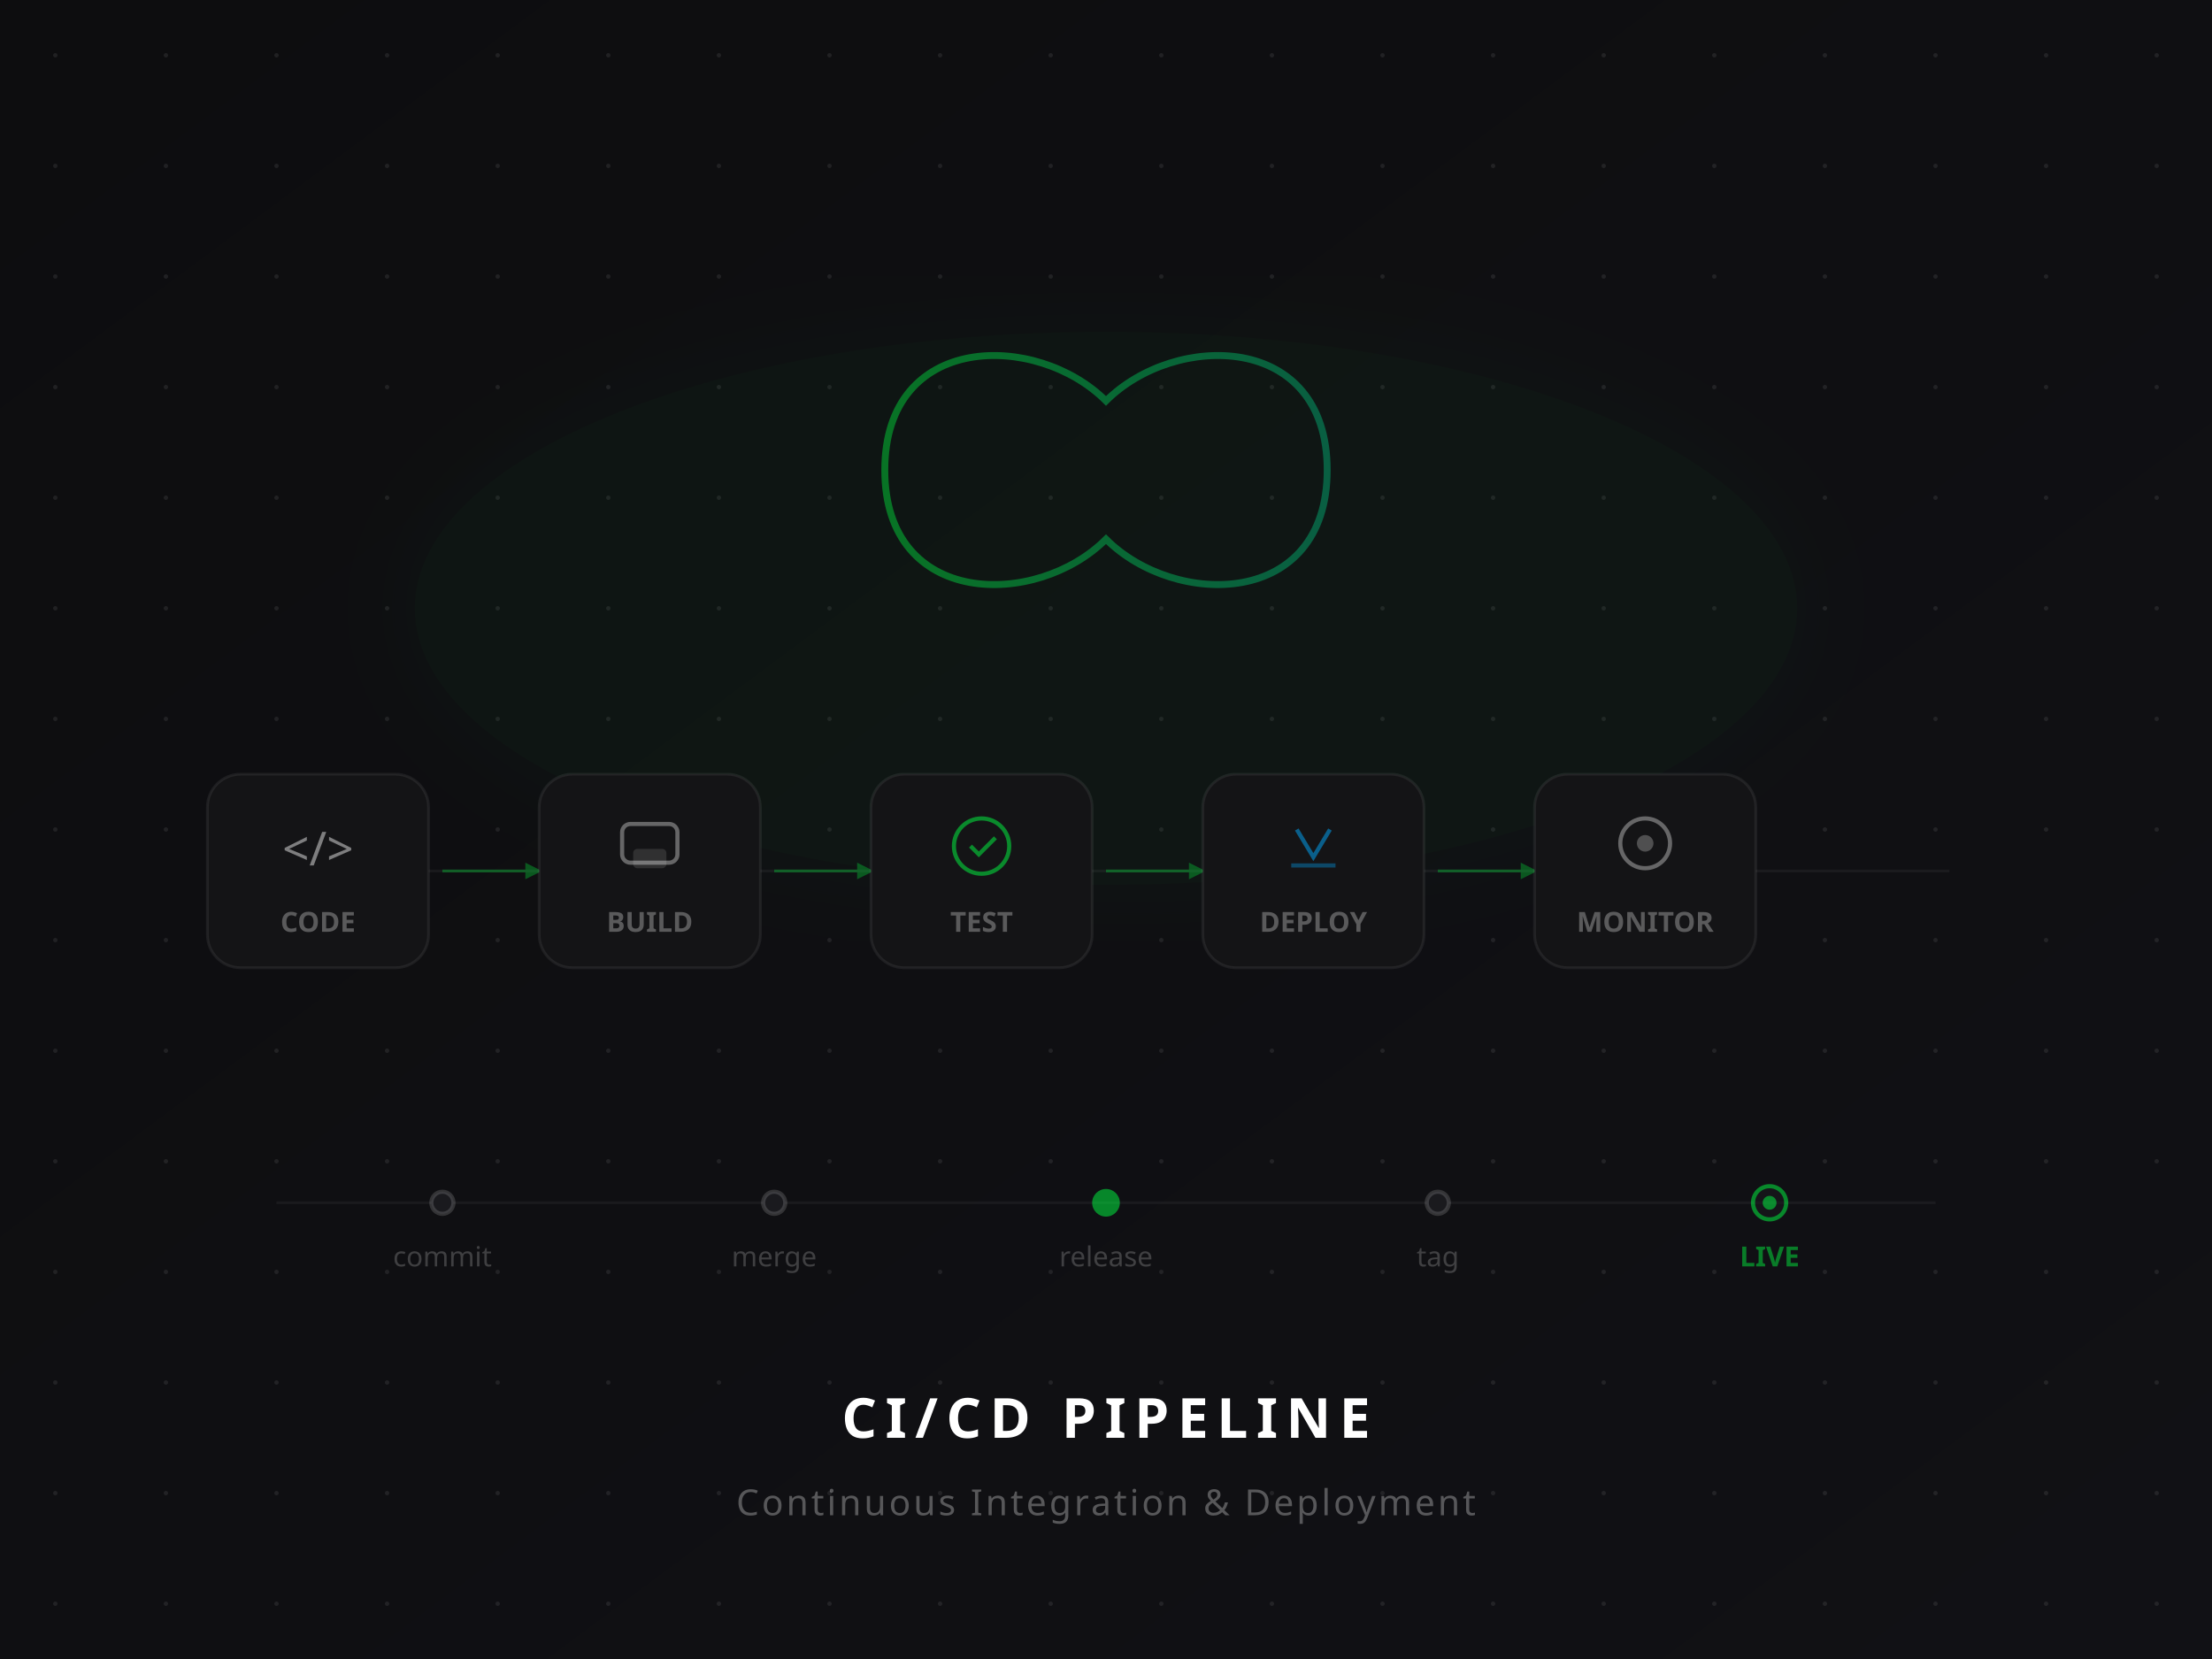
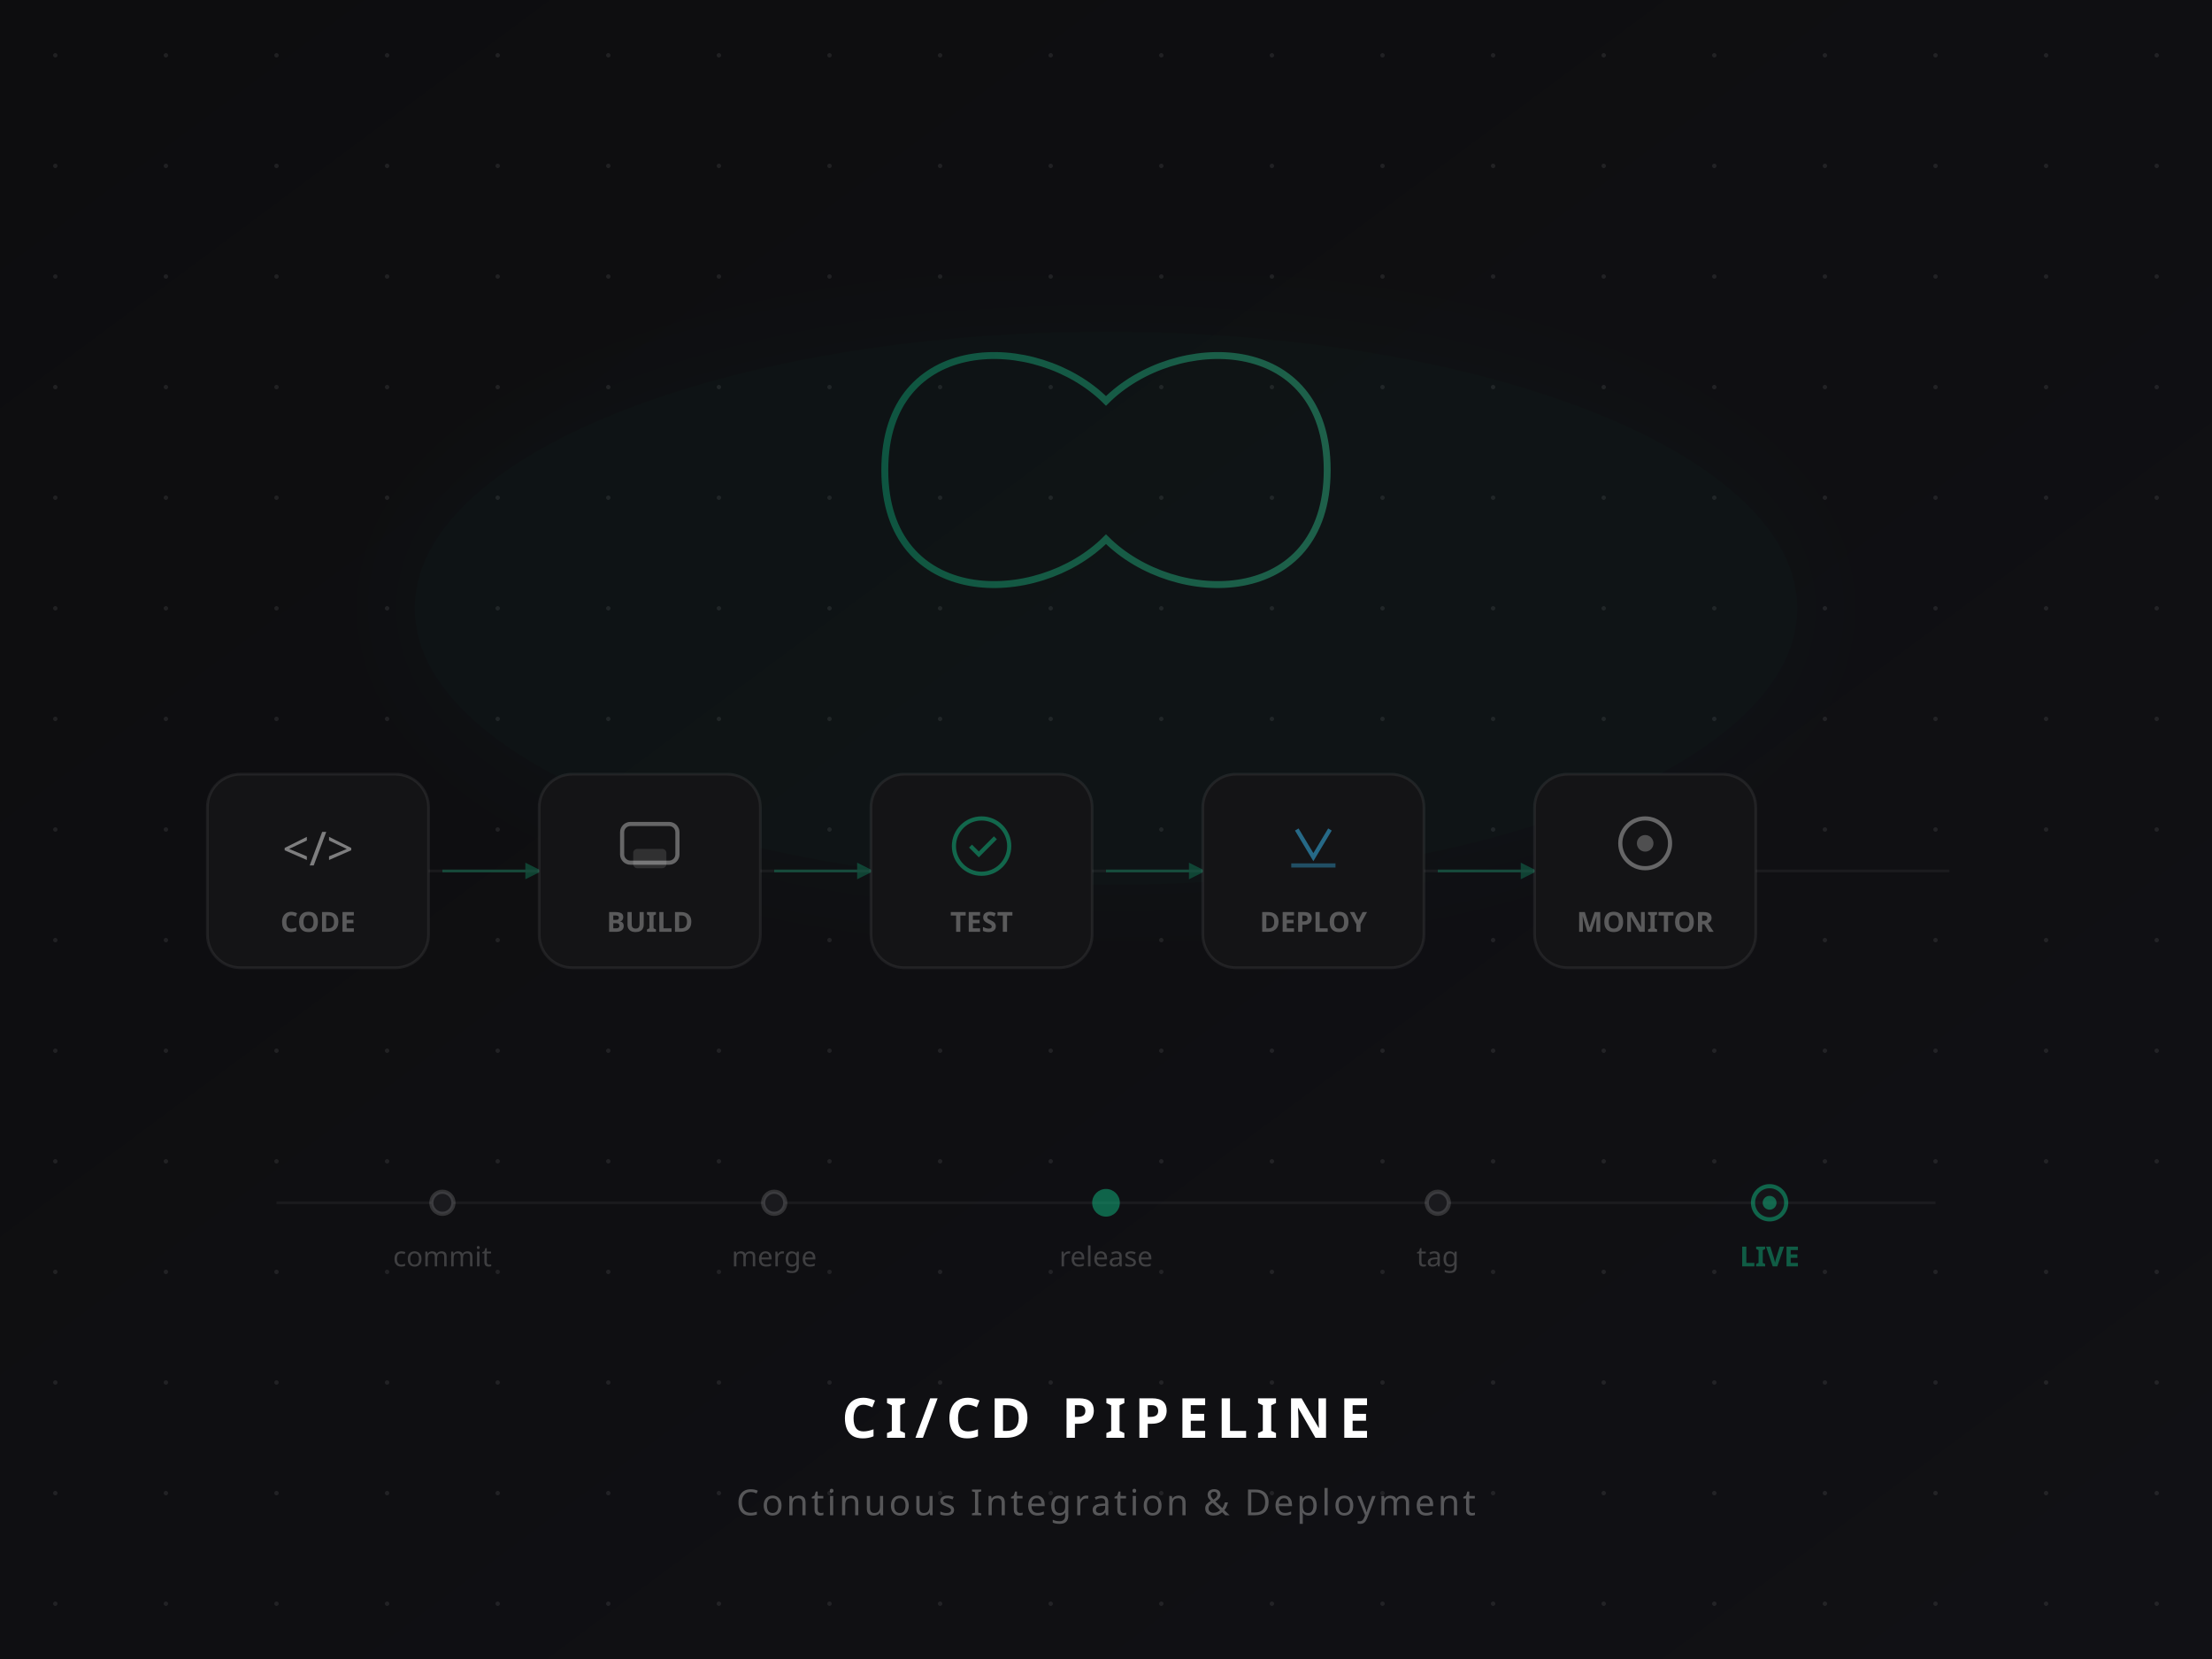
<svg xmlns="http://www.w3.org/2000/svg" viewBox="0 0 800 600">
  <defs>
    <linearGradient id="bg2" x1="0%" y1="0%" x2="100%" y2="100%">
      <stop offset="0%" style="stop-color:#0d0d0f" />
      <stop offset="100%" style="stop-color:#111115" />
    </linearGradient>
    <linearGradient id="acc2" x1="0%" y1="0%" x2="100%" y2="0%">
-       <stop offset="0%" style="stop-color:#00ff41" />
-       <stop offset="100%" style="stop-color:#00cc88" />
+       <stop offset="0%" style="stop-color:#10b981" />
+       <stop offset="100%" style="stop-color:#34d399" />
    </linearGradient>
    <filter id="sg2">
      <feGaussianBlur stdDeviation="20" result="b" />
      <feMerge>
        <feMergeNode in="b" />
        <feMergeNode in="SourceGraphic" />
      </feMerge>
    </filter>
  </defs>
  <rect width="800" height="600" fill="url(#bg2)" />
  <pattern id="d2" x="0" y="0" width="40" height="40" patternUnits="userSpaceOnUse">
    <circle cx="20" cy="20" r="0.8" fill="white" opacity="0.08" />
  </pattern>
  <rect width="800" height="600" fill="url(#d2)" />
-   <ellipse cx="400" cy="220" rx="250" ry="100" fill="#00ff41" opacity="0.03" filter="url(#sg2)" />
+   <ellipse cx="400" cy="220" rx="250" ry="100" fill="#10b981" opacity="0.03" filter="url(#sg2)" />
  <g transform="translate(400, 170)">
    <path d="M-80,0 C-80,-50 -25,-50 0,-25 C25,-50 80,-50 80,0 C80,50 25,50 0,25 C-25,50 -80,50 -80,0 Z" fill="none" stroke="url(#acc2)" stroke-width="2.5" opacity="0.4" />
  </g>
  <g transform="translate(0, 280)">
    <line x1="95" y1="35" x2="705" y2="35" stroke="white" stroke-opacity="0.05" stroke-width="1" />
    <g transform="translate(115, 0)">
      <rect x="-40" y="0" width="80" height="70" rx="12" fill="#141416" stroke="white" stroke-opacity="0.07" />
      <text x="0" y="33" fill="white" opacity="0.45" font-family="system-ui, sans-serif" font-size="17" text-anchor="middle">&lt;/&gt;</text>
      <text x="0" y="57" fill="white" opacity="0.3" font-family="system-ui, sans-serif" font-size="10" text-anchor="middle" font-weight="600">CODE</text>
    </g>
-     <path d="M160,35 L190,35" stroke="#00ff41" stroke-width="1" opacity="0.3" />
-     <polygon points="190,32 196,35 190,38" fill="#00ff41" opacity="0.3" />
+     <path d="M160,35 L190,35" stroke="#10b981" stroke-width="1" opacity="0.3" />
+     <polygon points="190,32 196,35 190,38" fill="#10b981" opacity="0.3" />
    <g transform="translate(235, 0)">
      <rect x="-40" y="0" width="80" height="70" rx="12" fill="#141416" stroke="white" stroke-opacity="0.07" />
      <rect x="-10" y="18" width="20" height="14" rx="3" fill="none" stroke="white" stroke-opacity="0.35" stroke-width="1.5" />
      <rect x="-6" y="27" width="12" height="7" rx="1.5" fill="white" opacity="0.12" />
      <text x="0" y="57" fill="white" opacity="0.3" font-family="system-ui, sans-serif" font-size="10" text-anchor="middle" font-weight="600">BUILD</text>
    </g>
-     <path d="M280,35 L310,35" stroke="#00ff41" stroke-width="1" opacity="0.3" />
-     <polygon points="310,32 316,35 310,38" fill="#00ff41" opacity="0.3" />
+     <path d="M280,35 L310,35" stroke="#10b981" stroke-width="1" opacity="0.3" />
+     <polygon points="310,32 316,35 310,38" fill="#10b981" opacity="0.3" />
    <g transform="translate(355, 0)">
      <rect x="-40" y="0" width="80" height="70" rx="12" fill="#141416" stroke="white" stroke-opacity="0.07" />
-       <circle cx="0" cy="26" r="10" fill="none" stroke="#00ff41" stroke-width="1.5" opacity="0.5" />
-       <path d="M-4,26 L-1,29 L5,23" fill="none" stroke="#00ff41" stroke-width="1.5" opacity="0.5" />
+       <circle cx="0" cy="26" r="10" fill="none" stroke="#10b981" stroke-width="1.5" opacity="0.5" />
+       <path d="M-4,26 L-1,29 L5,23" fill="none" stroke="#10b981" stroke-width="1.5" opacity="0.5" />
      <text x="0" y="57" fill="white" opacity="0.3" font-family="system-ui, sans-serif" font-size="10" text-anchor="middle" font-weight="600">TEST</text>
    </g>
-     <path d="M400,35 L430,35" stroke="#00ff41" stroke-width="1" opacity="0.3" />
-     <polygon points="430,32 436,35 430,38" fill="#00ff41" opacity="0.3" />
+     <path d="M400,35 L430,35" stroke="#10b981" stroke-width="1" opacity="0.3" />
+     <polygon points="430,32 436,35 430,38" fill="#10b981" opacity="0.3" />
    <g transform="translate(475, 0)">
      <rect x="-40" y="0" width="80" height="70" rx="12" fill="#141416" stroke="white" stroke-opacity="0.07" />
-       <path d="M-6,20 L0,30 L6,20" fill="none" stroke="#00aaff" stroke-width="1.5" opacity="0.5" />
-       <line x1="-8" y1="33" x2="8" y2="33" stroke="#00aaff" stroke-width="1.5" opacity="0.35" />
+       <path d="M-6,20 L0,30 L6,20" fill="none" stroke="#38bdf8" stroke-width="1.5" opacity="0.5" />
+       <line x1="-8" y1="33" x2="8" y2="33" stroke="#38bdf8" stroke-width="1.5" opacity="0.35" />
      <text x="0" y="57" fill="white" opacity="0.3" font-family="system-ui, sans-serif" font-size="10" text-anchor="middle" font-weight="600">DEPLOY</text>
    </g>
-     <path d="M520,35 L550,35" stroke="#00ff41" stroke-width="1" opacity="0.3" />
-     <polygon points="550,32 556,35 550,38" fill="#00ff41" opacity="0.3" />
+     <path d="M520,35 L550,35" stroke="#10b981" stroke-width="1" opacity="0.3" />
+     <polygon points="550,32 556,35 550,38" fill="#10b981" opacity="0.3" />
    <g transform="translate(595, 0)">
      <rect x="-40" y="0" width="80" height="70" rx="12" fill="#141416" stroke="white" stroke-opacity="0.07" />
      <circle cx="0" cy="25" r="9" fill="none" stroke="white" stroke-opacity="0.35" stroke-width="1.5" />
      <circle cx="0" cy="25" r="3" fill="white" opacity="0.25" />
      <text x="0" y="57" fill="white" opacity="0.3" font-family="system-ui, sans-serif" font-size="10" text-anchor="middle" font-weight="600">MONITOR</text>
    </g>
  </g>
  <g transform="translate(0, 410)">
    <line x1="100" y1="25" x2="700" y2="25" stroke="white" stroke-opacity="0.05" stroke-width="1" />
    <circle cx="160" cy="25" r="4" fill="#1a1a1e" stroke="white" stroke-opacity="0.15" stroke-width="1.5" />
    <circle cx="280" cy="25" r="4" fill="#1a1a1e" stroke="white" stroke-opacity="0.15" stroke-width="1.5" />
-     <circle cx="400" cy="25" r="5" fill="#00ff41" opacity="0.5" />
+     <circle cx="400" cy="25" r="5" fill="#10b981" opacity="0.5" />
    <circle cx="520" cy="25" r="4" fill="#1a1a1e" stroke="white" stroke-opacity="0.15" stroke-width="1.5" />
-     <circle cx="640" cy="25" r="6" fill="#1a1a1e" stroke="#00ff41" stroke-width="1.5" opacity="0.5" />
-     <circle cx="640" cy="25" r="2.5" fill="#00ff41" opacity="0.5" />
+     <circle cx="640" cy="25" r="6" fill="#1a1a1e" stroke="#10b981" stroke-width="1.5" opacity="0.5" />
+     <circle cx="640" cy="25" r="2.5" fill="#10b981" opacity="0.5" />
    <text x="160" y="48" fill="white" opacity="0.2" font-family="system-ui, sans-serif" font-size="10" text-anchor="middle">commit</text>
    <text x="280" y="48" fill="white" opacity="0.2" font-family="system-ui, sans-serif" font-size="10" text-anchor="middle">merge</text>
    <text x="400" y="48" fill="white" opacity="0.2" font-family="system-ui, sans-serif" font-size="10" text-anchor="middle">release</text>
    <text x="520" y="48" fill="white" opacity="0.2" font-family="system-ui, sans-serif" font-size="10" text-anchor="middle">tag</text>
-     <text x="640" y="48" fill="#00ff41" opacity="0.45" font-family="system-ui, sans-serif" font-size="10" text-anchor="middle" font-weight="600">LIVE</text>
+     <text x="640" y="48" fill="#10b981" opacity="0.45" font-family="system-ui, sans-serif" font-size="10" text-anchor="middle" font-weight="600">LIVE</text>
  </g>
  <text x="400" y="520" fill="white" font-family="system-ui, sans-serif" font-size="20" font-weight="700" text-anchor="middle" letter-spacing="3">
    CI/CD PIPELINE
  </text>
  <text x="400" y="548" fill="white" opacity="0.3" font-family="system-ui, sans-serif" font-size="13" text-anchor="middle" letter-spacing="1">
    Continuous Integration &amp; Deployment
  </text>
</svg>
